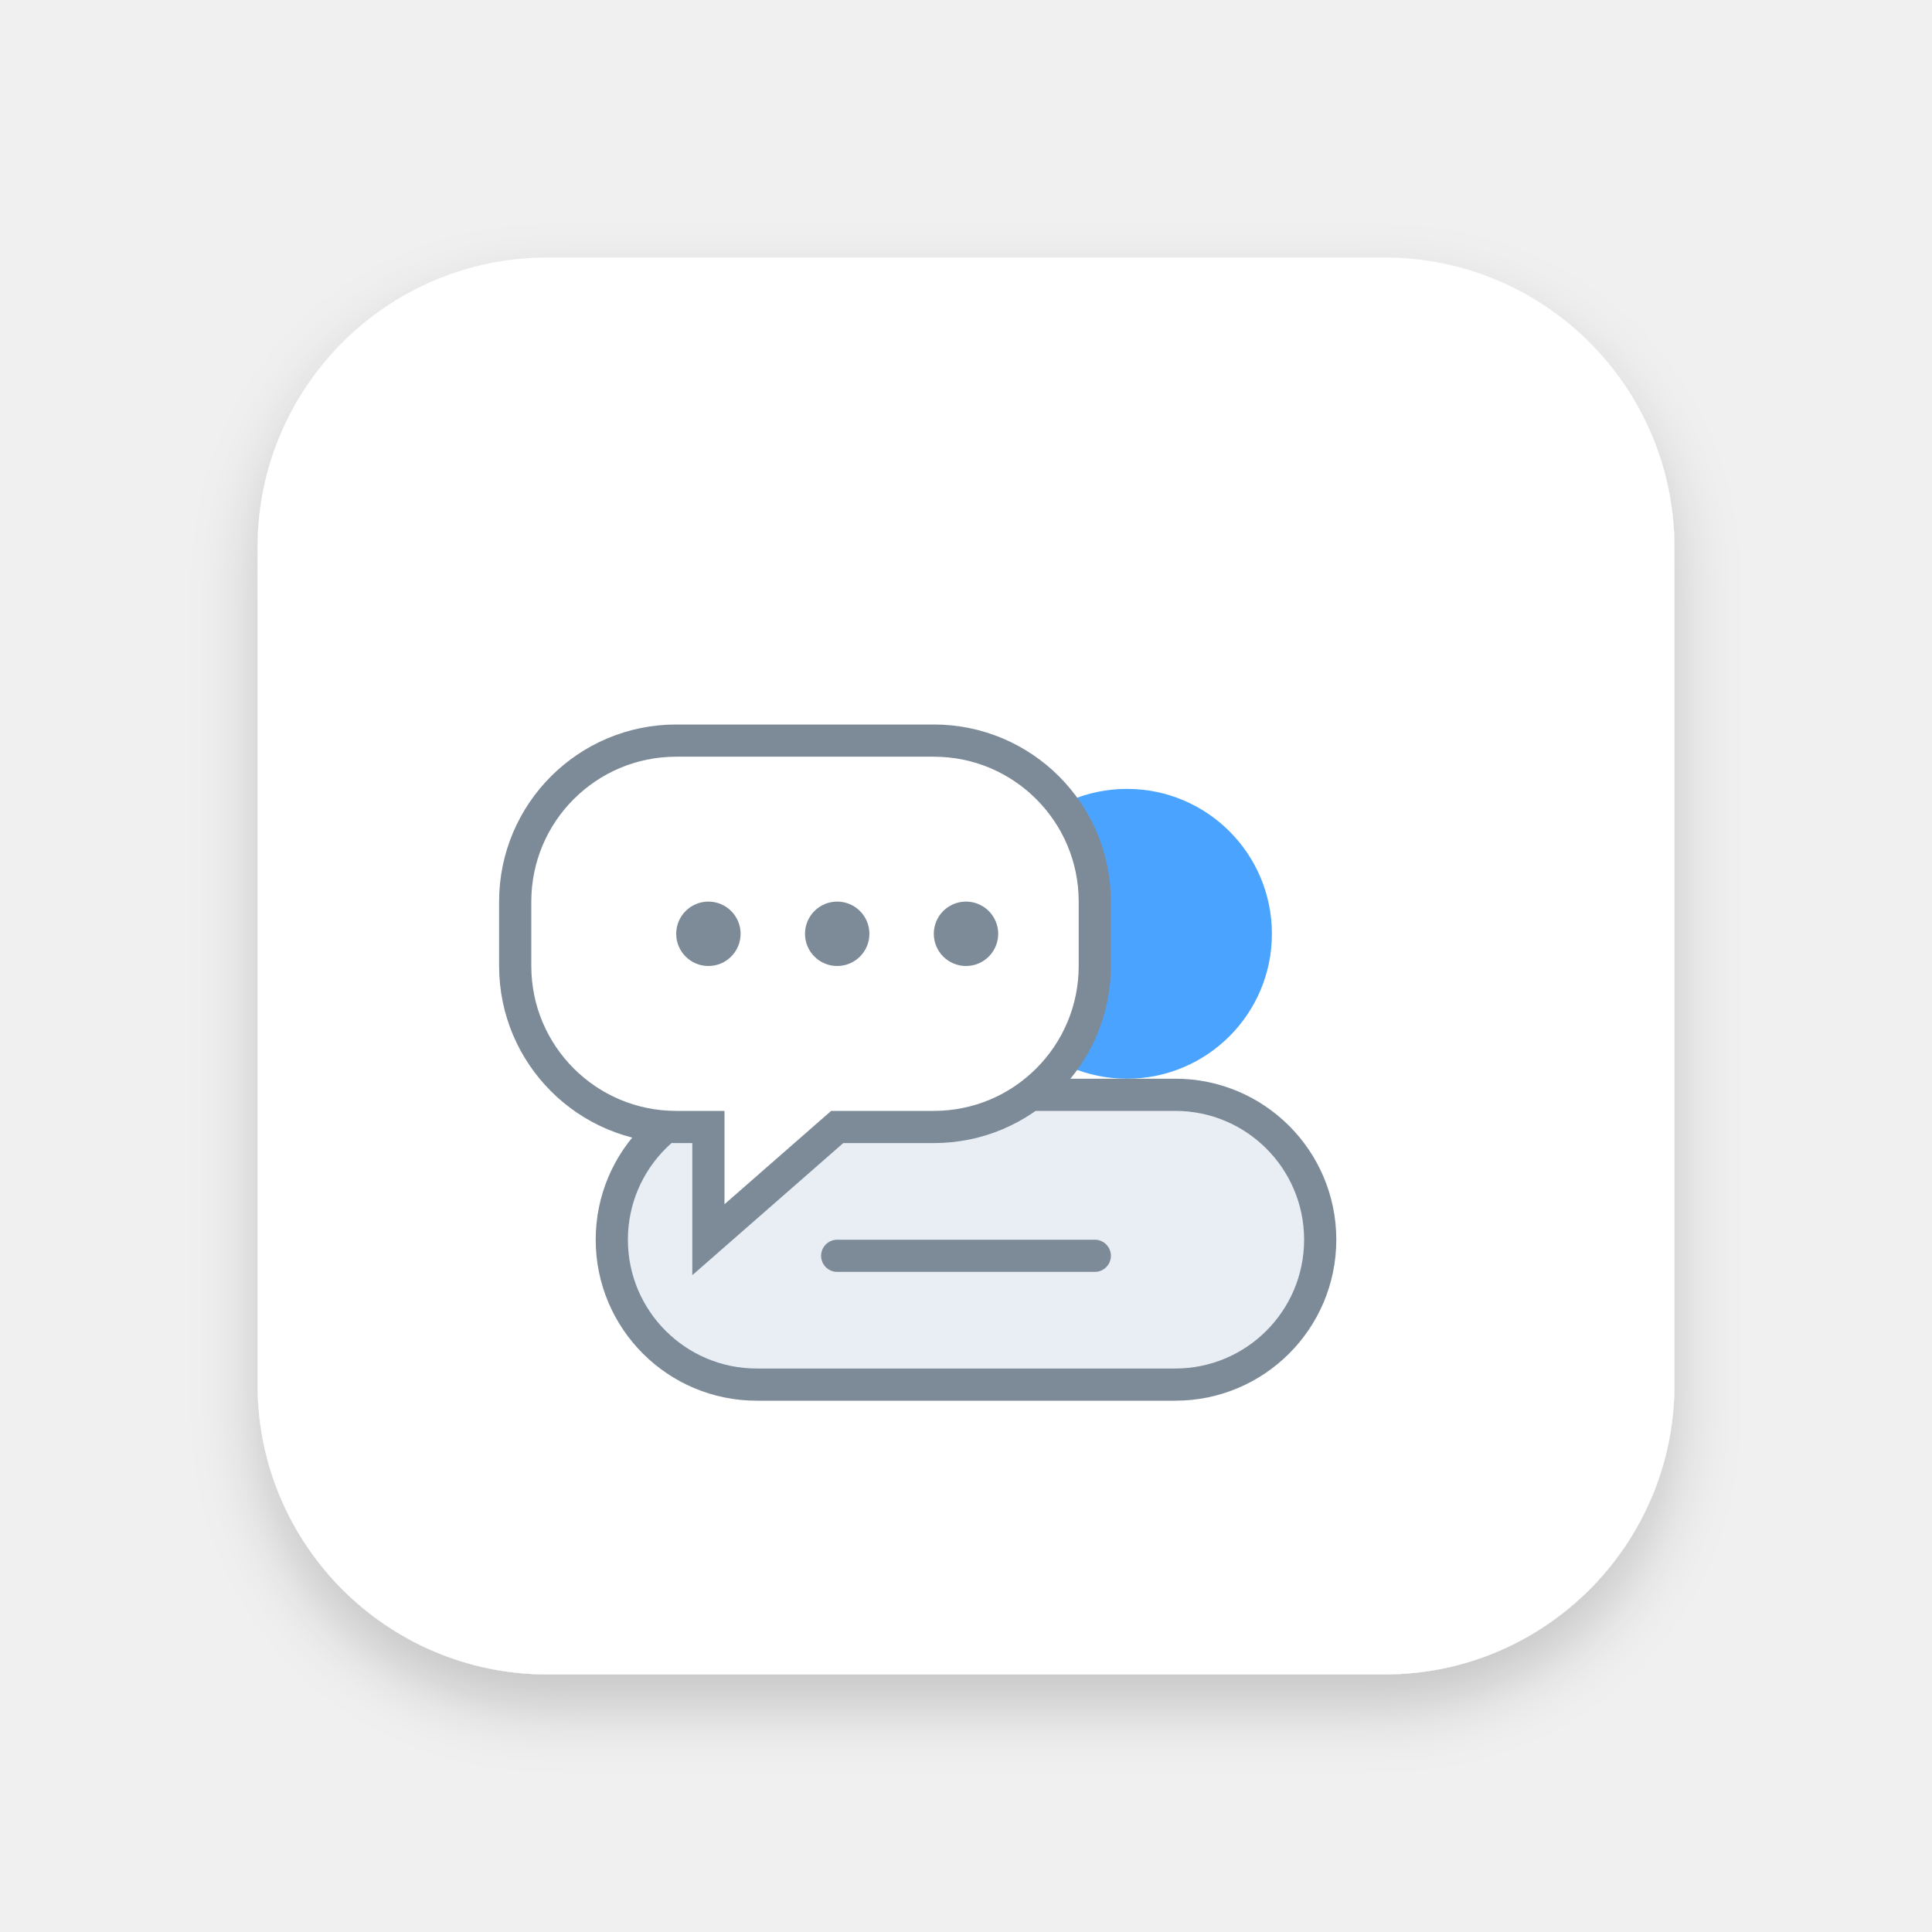
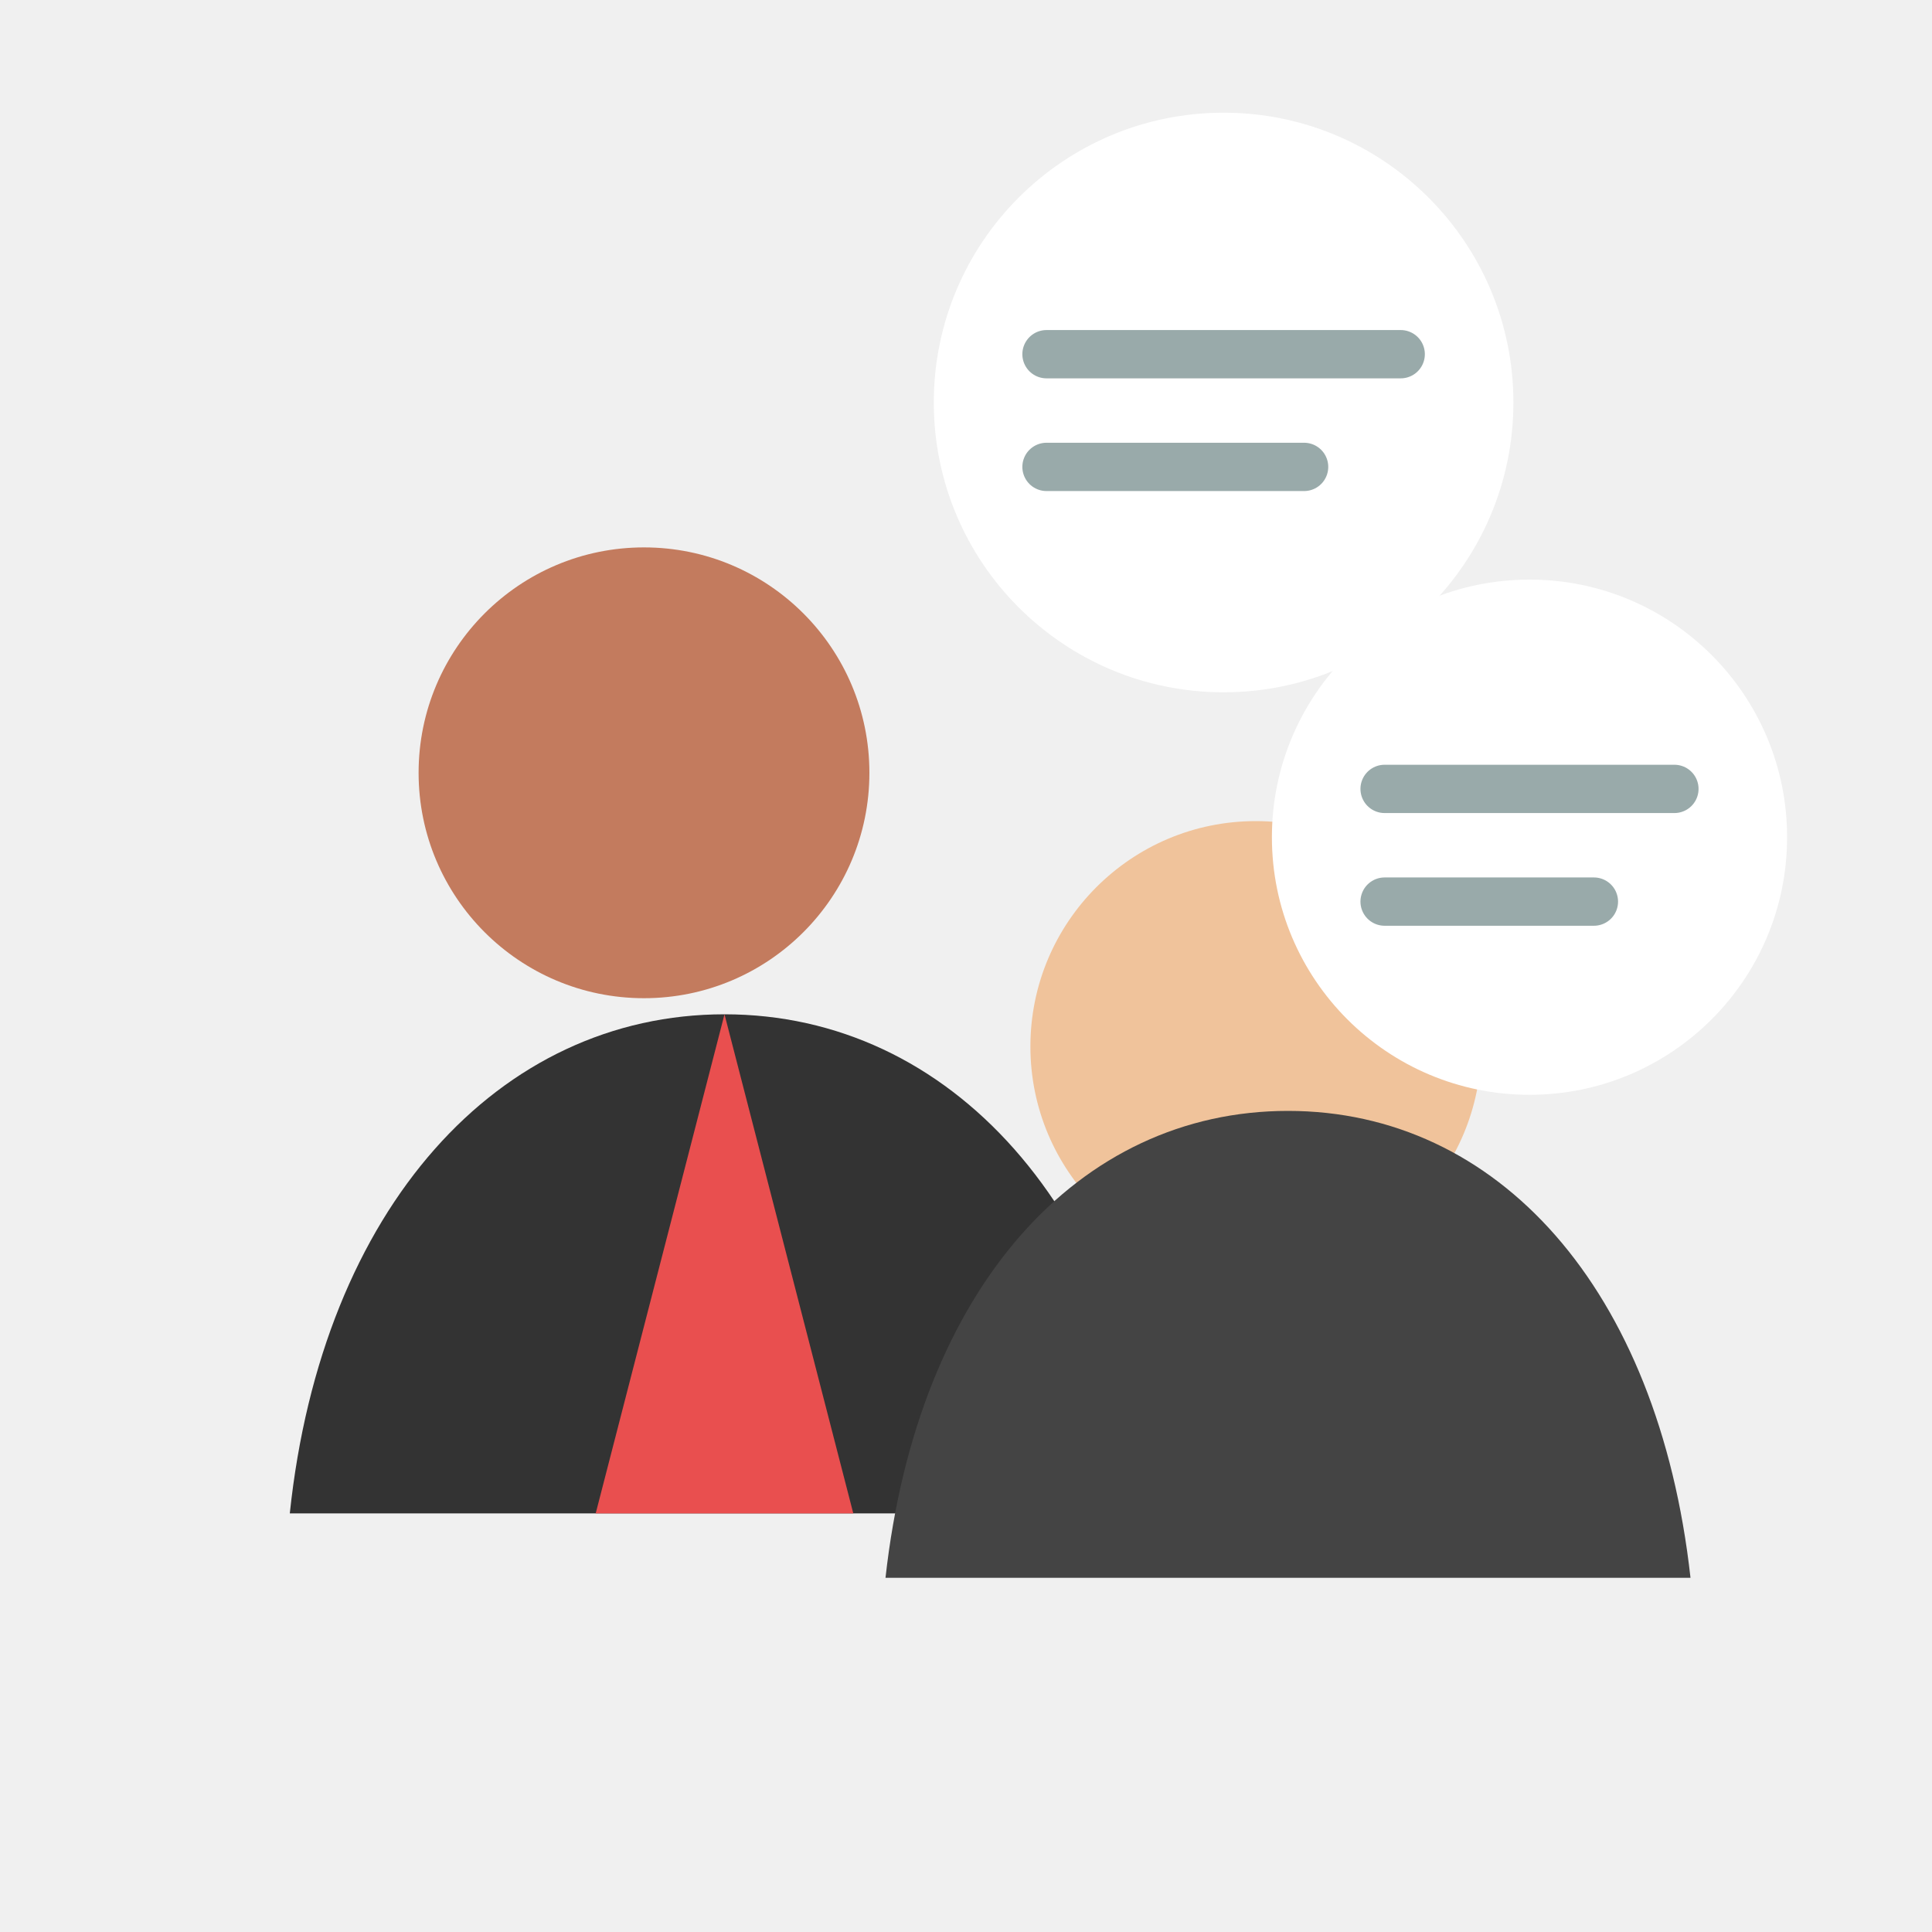
- <svg xmlns="http://www.w3.org/2000/svg" viewBox="0 0 120 120" role="img" aria-label="STEP 2 icon">
-   <defs>
-     <filter id="s" x="-20%" y="-20%" width="140%" height="140%">
-       <feDropShadow dx="0" dy="2" stdDeviation="2" flood-color="#000" flood-opacity=".18" />
-     </filter>
-   </defs>
-   <rect x="16" y="16" width="88" height="88" rx="18" fill="#fff" filter="url(#s)" />
-   <circle cx="50" cy="56" r="9" fill="#2f7bd9" />
-   <circle cx="70" cy="58" r="9" fill="#4aa3ff" />
-   <rect x="38" y="68" width="44" height="18" rx="9" fill="#e9eef5" stroke="#7d8b99" stroke-width="2" />
-   <path d="M52 78h16" stroke="#7d8b99" stroke-width="2" stroke-linecap="round" />
-   <path d="M42 46h16a10 10 0 0 1 10 10v4a10 10 0 0 1-10 10H52l-8 7v-7h-2a10 10 0 0 1-10-10v-4a10 10 0 0 1 10-10z" fill="#ffffff" stroke="#7d8b99" stroke-width="2" />
-   <circle cx="44" cy="58" r="2" fill="#7d8b99" />
-   <circle cx="52" cy="58" r="2" fill="#7d8b99" />
-   <circle cx="60" cy="58" r="2" fill="#7d8b99" />
+ <svg xmlns="http://www.w3.org/2000/svg" viewBox="0 0 120 120">
+   <circle cx="40" cy="48" r="14" fill="#c37b5e" />
+   <path d="M18 94c2-19 13-31 27-31s25 12 27 31z" fill="#333" />
+   <path d="M45 63l8 31H37z" fill="#e94f4f" />
+   <circle cx="78" cy="65" r="14" fill="#f0c39b" />
+   <path d="M55 98c2-18 12-29 25-29s23 11 25 29z" fill="#444" />
+   <circle cx="76" cy="25" r="18" fill="#fff" />
+   <path d="M65 22h22M65 29h16" stroke="#9aa" stroke-width="3" stroke-linecap="round" />
+   <circle cx="95" cy="52" r="16" fill="#fff" />
+   <path d="M86 49h18M86 56h13" stroke="#9aa" stroke-width="3" stroke-linecap="round" />
</svg>
